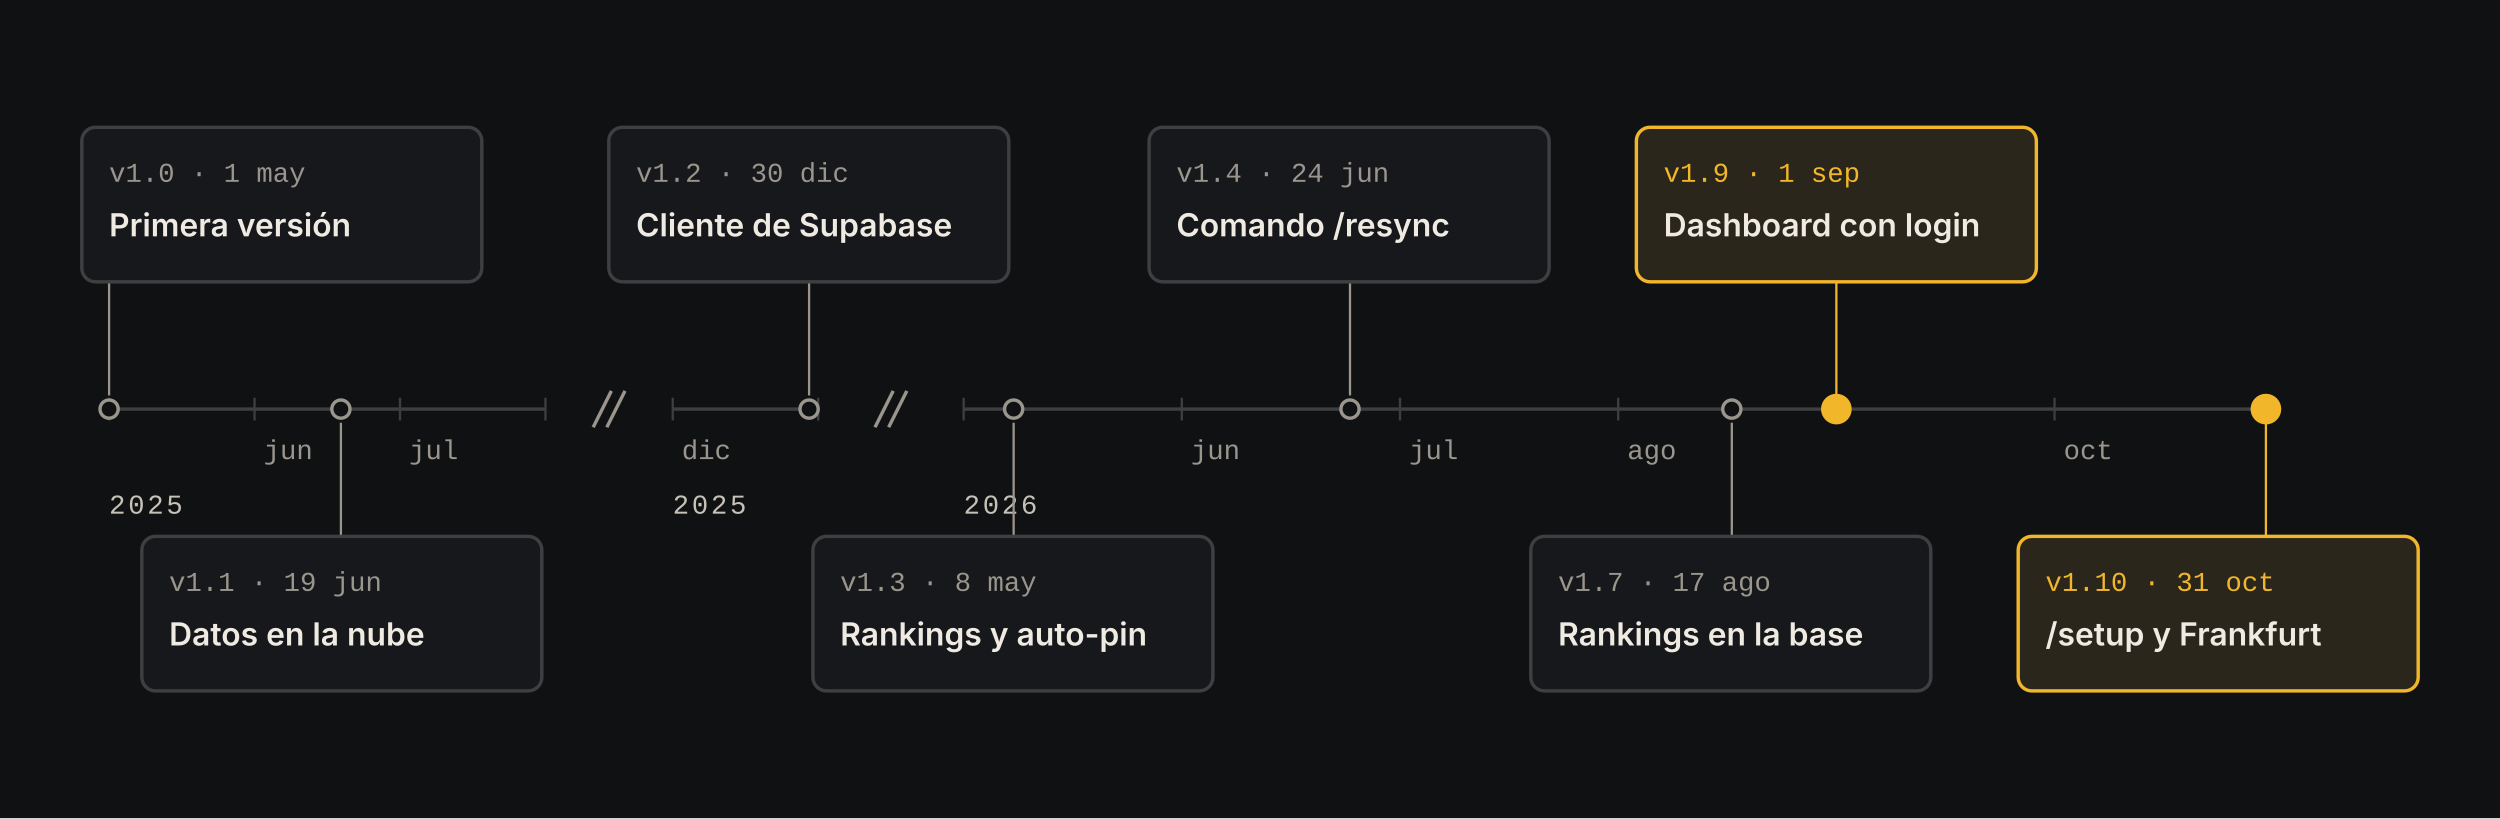
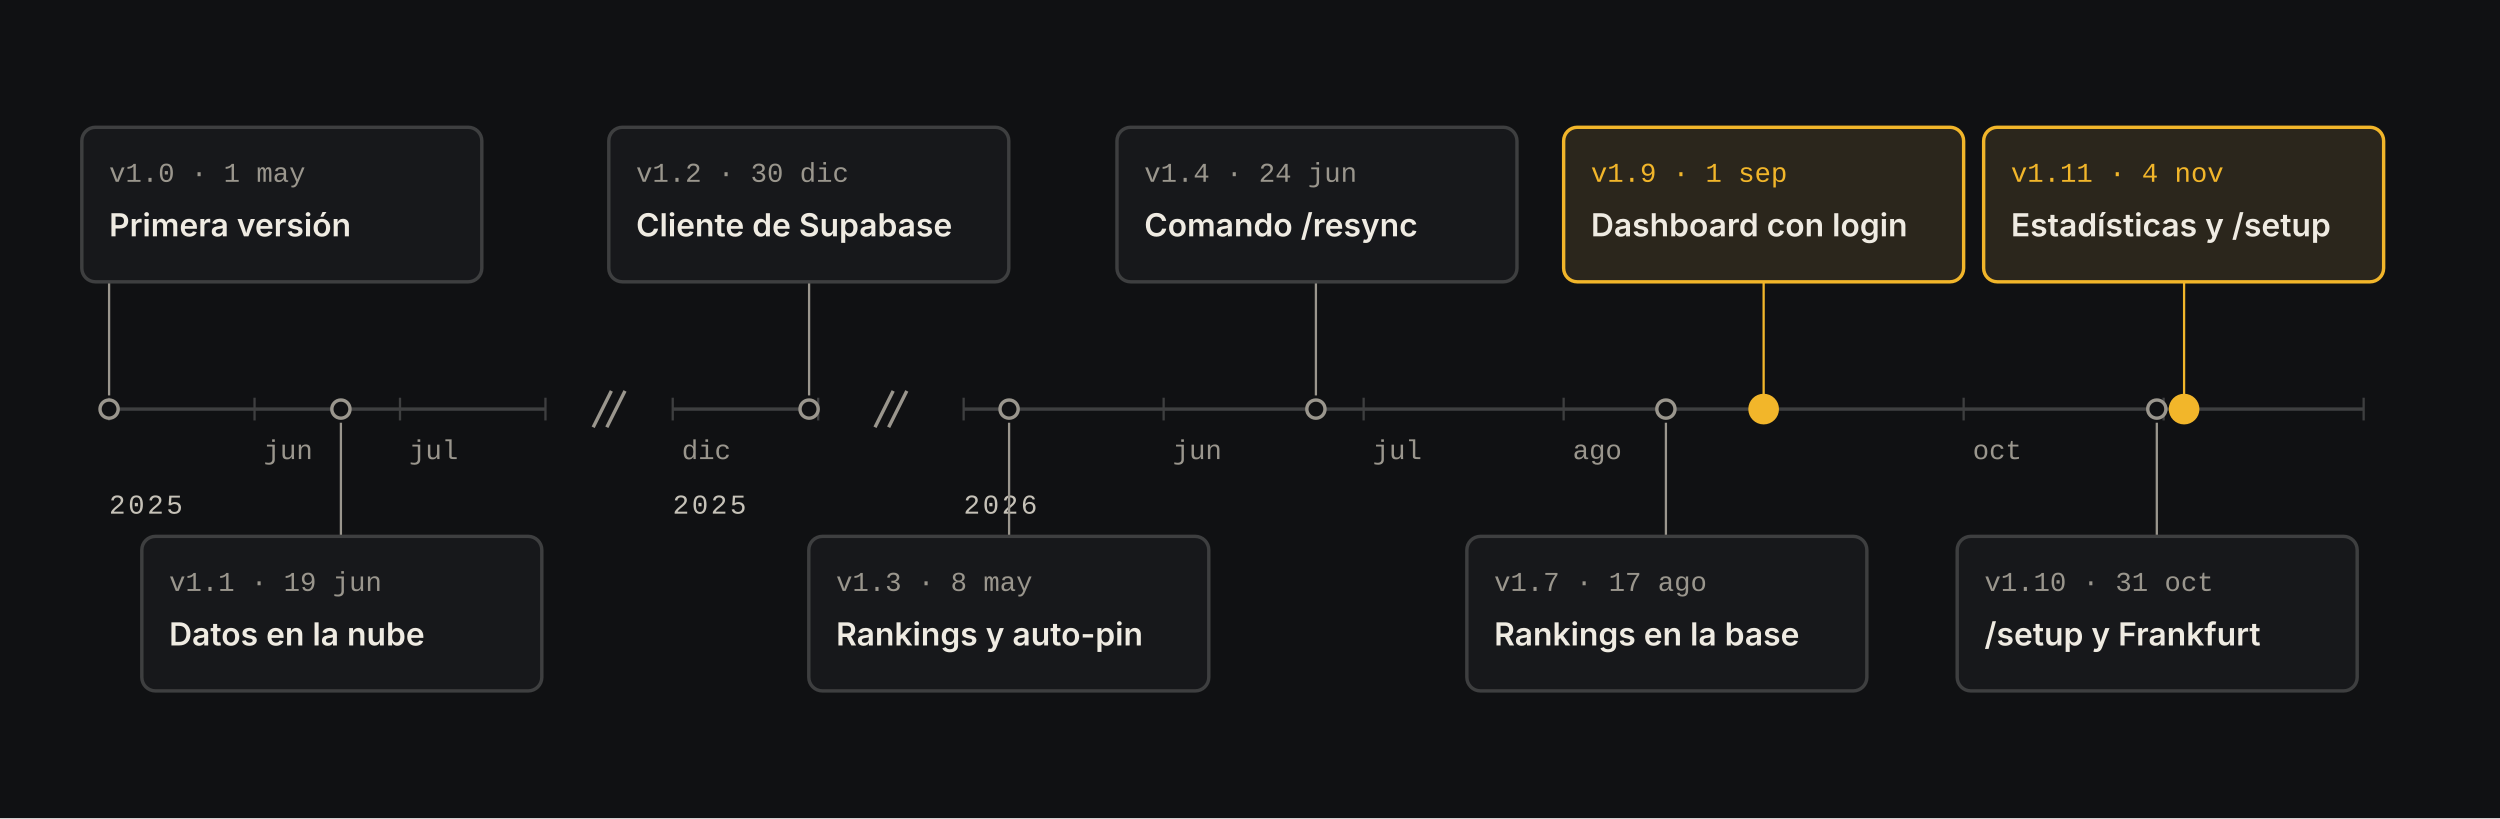
<svg xmlns="http://www.w3.org/2000/svg" width="1100" height="360" viewBox="0 0 1100 360" role="img" aria-labelledby="historia-title historia-desc">
  <defs>
    <marker id="arrow" viewBox="0 0 10 10" refX="9" refY="5" markerWidth="8" markerHeight="8" orient="auto-start-reverse">
      <path d="M0 0 L10 5 L0 10 z" fill="#9a968d" />
    </marker>
    <marker id="arrow-acc" viewBox="0 0 10 10" refX="9" refY="5" markerWidth="8" markerHeight="8" orient="auto-start-reverse">
      <path d="M0 0 L10 5 L0 10 z" fill="#f2b62a" />
    </marker>
  </defs>
  <rect width="1100" height="360" fill="#101113" />
  <path d="M48 180 H240" stroke="#3e3f40" stroke-width="1.5" />
  <path d="M48 175 V185" stroke="#3e3f40" stroke-width="1" />
  <path d="M112 175 V185" stroke="#3e3f40" stroke-width="1" />
  <path d="M176 175 V185" stroke="#3e3f40" stroke-width="1" />
  <path d="M240 175 V185" stroke="#3e3f40" stroke-width="1" />
  <path d="M296 180 H360" stroke="#3e3f40" stroke-width="1.5" />
  <path d="M296 175 V185" stroke="#3e3f40" stroke-width="1" />
  <path d="M360 175 V185" stroke="#3e3f40" stroke-width="1" />
-   <path d="M424 180 H1000" stroke="#3e3f40" stroke-width="1.5" />
+   <path d="M424 180 H1040" stroke="#3e3f40" stroke-width="1.5" />
  <path d="M424 175 V185" stroke="#3e3f40" stroke-width="1" />
-   <path d="M520 175 V185" stroke="#3e3f40" stroke-width="1" />
-   <path d="M616 175 V185" stroke="#3e3f40" stroke-width="1" />
-   <path d="M712 175 V185" stroke="#3e3f40" stroke-width="1" />
-   <path d="M808 175 V185" stroke="#3e3f40" stroke-width="1" />
-   <path d="M904 175 V185" stroke="#3e3f40" stroke-width="1" />
-   <path d="M1000 175 V185" stroke="#3e3f40" stroke-width="1" />
+   <path d="M512 175 V185" stroke="#3e3f40" stroke-width="1" />
+   <path d="M600 175 V185" stroke="#3e3f40" stroke-width="1" />
+   <path d="M688 175 V185" stroke="#3e3f40" stroke-width="1" />
+   <path d="M776 175 V185" stroke="#3e3f40" stroke-width="1" />
+   <path d="M864 175 V185" stroke="#3e3f40" stroke-width="1" />
+   <path d="M952 175 V185" stroke="#3e3f40" stroke-width="1" />
+   <path d="M1040 175 V185" stroke="#3e3f40" stroke-width="1" />
  <path d="M261.0 188 L269.0 172" stroke="#9a968d" stroke-width="1.5" />
  <path d="M267.0 188 L275.0 172" stroke="#9a968d" stroke-width="1.5" />
  <path d="M385.0 188 L393.0 172" stroke="#9a968d" stroke-width="1.5" />
  <path d="M391.0 188 L399.0 172" stroke="#9a968d" stroke-width="1.5" />
  <text x="48" y="226" font-family="'JetBrains Mono','SF Mono',Consolas,'Liberation Mono',monospace" font-size="12" font-weight="500" fill="#c6c2b8" text-anchor="start" letter-spacing="1.2">2025</text>
  <text x="296" y="226" font-family="'JetBrains Mono','SF Mono',Consolas,'Liberation Mono',monospace" font-size="12" font-weight="500" fill="#c6c2b8" text-anchor="start" letter-spacing="1.2">2025</text>
  <text x="424" y="226" font-family="'JetBrains Mono','SF Mono',Consolas,'Liberation Mono',monospace" font-size="12" font-weight="500" fill="#c6c2b8" text-anchor="start" letter-spacing="1.2">2026</text>
  <text x="116" y="202" font-family="'JetBrains Mono','SF Mono',Consolas,'Liberation Mono',monospace" font-size="12" font-weight="400" fill="#9a968d" text-anchor="start" letter-spacing="0">jun</text>
  <text x="180" y="202" font-family="'JetBrains Mono','SF Mono',Consolas,'Liberation Mono',monospace" font-size="12" font-weight="400" fill="#9a968d" text-anchor="start" letter-spacing="0">jul</text>
  <text x="300" y="202" font-family="'JetBrains Mono','SF Mono',Consolas,'Liberation Mono',monospace" font-size="12" font-weight="400" fill="#9a968d" text-anchor="start" letter-spacing="0">dic</text>
-   <text x="524" y="202" font-family="'JetBrains Mono','SF Mono',Consolas,'Liberation Mono',monospace" font-size="12" font-weight="400" fill="#9a968d" text-anchor="start" letter-spacing="0">jun</text>
-   <text x="620" y="202" font-family="'JetBrains Mono','SF Mono',Consolas,'Liberation Mono',monospace" font-size="12" font-weight="400" fill="#9a968d" text-anchor="start" letter-spacing="0">jul</text>
-   <text x="716" y="202" font-family="'JetBrains Mono','SF Mono',Consolas,'Liberation Mono',monospace" font-size="12" font-weight="400" fill="#9a968d" text-anchor="start" letter-spacing="0">ago</text>
-   <text x="908" y="202" font-family="'JetBrains Mono','SF Mono',Consolas,'Liberation Mono',monospace" font-size="12" font-weight="400" fill="#9a968d" text-anchor="start" letter-spacing="0">oct</text>
+   <text x="516" y="202" font-family="'JetBrains Mono','SF Mono',Consolas,'Liberation Mono',monospace" font-size="12" font-weight="400" fill="#9a968d" text-anchor="start" letter-spacing="0">jun</text>
+   <text x="604" y="202" font-family="'JetBrains Mono','SF Mono',Consolas,'Liberation Mono',monospace" font-size="12" font-weight="400" fill="#9a968d" text-anchor="start" letter-spacing="0">jul</text>
+   <text x="692" y="202" font-family="'JetBrains Mono','SF Mono',Consolas,'Liberation Mono',monospace" font-size="12" font-weight="400" fill="#9a968d" text-anchor="start" letter-spacing="0">ago</text>
+   <text x="868" y="202" font-family="'JetBrains Mono','SF Mono',Consolas,'Liberation Mono',monospace" font-size="12" font-weight="400" fill="#9a968d" text-anchor="start" letter-spacing="0">oct</text>
  <path d="M48 174 V124" stroke="#9a968d" stroke-width="1" />
  <circle cx="48" cy="180" r="4" fill="#101113" stroke="#9a968d" stroke-width="1.5" />
  <path d="M150 186 V236" stroke="#9a968d" stroke-width="1" />
  <circle cx="150" cy="180" r="4" fill="#101113" stroke="#9a968d" stroke-width="1.5" />
  <path d="M356 174 V124" stroke="#9a968d" stroke-width="1" />
  <circle cx="356" cy="180" r="4" fill="#101113" stroke="#9a968d" stroke-width="1.5" />
-   <path d="M446 186 V236" stroke="#9a968d" stroke-width="1" />
-   <circle cx="446" cy="180" r="4" fill="#101113" stroke="#9a968d" stroke-width="1.5" />
-   <path d="M594 174 V124" stroke="#9a968d" stroke-width="1" />
-   <circle cx="594" cy="180" r="4" fill="#101113" stroke="#9a968d" stroke-width="1.5" />
-   <path d="M762 186 V236" stroke="#9a968d" stroke-width="1" />
-   <circle cx="762" cy="180" r="4" fill="#101113" stroke="#9a968d" stroke-width="1.5" />
-   <path d="M808 174 V124" stroke="#f2b62a" stroke-width="1" />
-   <circle cx="808" cy="180" r="6" fill="#f2b62a" stroke="#f2b62a" stroke-width="1.5" />
-   <path d="M997 186 V236" stroke="#f2b62a" stroke-width="1" />
-   <circle cx="997" cy="180" r="6" fill="#f2b62a" stroke="#f2b62a" stroke-width="1.5" />
+   <path d="M444 186 V236" stroke="#9a968d" stroke-width="1" />
+   <circle cx="444" cy="180" r="4" fill="#101113" stroke="#9a968d" stroke-width="1.5" />
+   <path d="M579 174 V124" stroke="#9a968d" stroke-width="1" />
+   <circle cx="579" cy="180" r="4" fill="#101113" stroke="#9a968d" stroke-width="1.5" />
+   <path d="M733 186 V236" stroke="#9a968d" stroke-width="1" />
+   <circle cx="733" cy="180" r="4" fill="#101113" stroke="#9a968d" stroke-width="1.5" />
+   <path d="M776 174 V124" stroke="#f2b62a" stroke-width="1" />
+   <circle cx="776" cy="180" r="6" fill="#f2b62a" stroke="#f2b62a" stroke-width="1.5" />
+   <path d="M949 186 V236" stroke="#9a968d" stroke-width="1" />
+   <circle cx="949" cy="180" r="4" fill="#101113" stroke="#9a968d" stroke-width="1.5" />
+   <path d="M961 174 V124" stroke="#f2b62a" stroke-width="1" />
+   <circle cx="961" cy="180" r="6" fill="#f2b62a" stroke="#f2b62a" stroke-width="1.5" />
  <rect x="36" y="56" width="176" height="68" rx="6" fill="#17181b" stroke="#3e3f40" stroke-width="1.5" />
  <text x="48" y="80" font-family="'JetBrains Mono','SF Mono',Consolas,'Liberation Mono',monospace" font-size="12" font-weight="500" fill="#9a968d" text-anchor="start" letter-spacing="0">v1.0 · 1 may</text>
  <text x="48" y="104" font-family="'Hanken Grotesk','Mona Sans',Inter,'Segoe UI',Helvetica,Arial,sans-serif" font-size="14" font-weight="600" fill="#efebe2" text-anchor="start" letter-spacing="0">Primera versión</text>
  <rect x="62.4" y="236" width="176" height="68" rx="6" fill="#17181b" stroke="#3e3f40" stroke-width="1.5" />
  <text x="74.4" y="260" font-family="'JetBrains Mono','SF Mono',Consolas,'Liberation Mono',monospace" font-size="12" font-weight="500" fill="#9a968d" text-anchor="start" letter-spacing="0">v1.1 · 19 jun</text>
  <text x="74.4" y="284" font-family="'Hanken Grotesk','Mona Sans',Inter,'Segoe UI',Helvetica,Arial,sans-serif" font-size="14" font-weight="600" fill="#efebe2" text-anchor="start" letter-spacing="0">Datos en la nube</text>
  <rect x="267.871" y="56" width="176" height="68" rx="6" fill="#17181b" stroke="#3e3f40" stroke-width="1.5" />
  <text x="279.871" y="80" font-family="'JetBrains Mono','SF Mono',Consolas,'Liberation Mono',monospace" font-size="12" font-weight="500" fill="#9a968d" text-anchor="start" letter-spacing="0">v1.2 · 30 dic</text>
  <text x="279.871" y="104" font-family="'Hanken Grotesk','Mona Sans',Inter,'Segoe UI',Helvetica,Arial,sans-serif" font-size="14" font-weight="600" fill="#efebe2" text-anchor="start" letter-spacing="0">Cliente de Supabase</text>
-   <rect x="357.677" y="236" width="176" height="68" rx="6" fill="#17181b" stroke="#3e3f40" stroke-width="1.5" />
-   <text x="369.677" y="260" font-family="'JetBrains Mono','SF Mono',Consolas,'Liberation Mono',monospace" font-size="12" font-weight="500" fill="#9a968d" text-anchor="start" letter-spacing="0">v1.3 · 8 may</text>
-   <text x="369.677" y="284" font-family="'Hanken Grotesk','Mona Sans',Inter,'Segoe UI',Helvetica,Arial,sans-serif" font-size="14" font-weight="600" fill="#efebe2" text-anchor="start" letter-spacing="0">Rankings y auto-pin</text>
-   <rect x="505.6" y="56" width="176" height="68" rx="6" fill="#17181b" stroke="#3e3f40" stroke-width="1.5" />
-   <text x="517.6" y="80" font-family="'JetBrains Mono','SF Mono',Consolas,'Liberation Mono',monospace" font-size="12" font-weight="500" fill="#9a968d" text-anchor="start" letter-spacing="0">v1.4 · 24 jun</text>
-   <text x="517.6" y="104" font-family="'Hanken Grotesk','Mona Sans',Inter,'Segoe UI',Helvetica,Arial,sans-serif" font-size="14" font-weight="600" fill="#efebe2" text-anchor="start" letter-spacing="0">Comando /resync</text>
-   <rect x="673.548" y="236" width="176" height="68" rx="6" fill="#17181b" stroke="#3e3f40" stroke-width="1.5" />
-   <text x="685.548" y="260" font-family="'JetBrains Mono','SF Mono',Consolas,'Liberation Mono',monospace" font-size="12" font-weight="500" fill="#9a968d" text-anchor="start" letter-spacing="0">v1.7 · 17 ago</text>
-   <text x="685.548" y="284" font-family="'Hanken Grotesk','Mona Sans',Inter,'Segoe UI',Helvetica,Arial,sans-serif" font-size="14" font-weight="600" fill="#efebe2" text-anchor="start" letter-spacing="0">Rankings en la base</text>
-   <rect x="720.0" y="56" width="176" height="68" rx="6" fill="#2b261c" stroke="#f2b62a" stroke-width="1.5" />
-   <text x="732.0" y="80" font-family="'JetBrains Mono','SF Mono',Consolas,'Liberation Mono',monospace" font-size="12" font-weight="500" fill="#f2b62a" text-anchor="start" letter-spacing="0">v1.9 · 1 sep</text>
-   <text x="732.0" y="104" font-family="'Hanken Grotesk','Mona Sans',Inter,'Segoe UI',Helvetica,Arial,sans-serif" font-size="14" font-weight="600" fill="#efebe2" text-anchor="start" letter-spacing="0">Dashboard con login</text>
-   <rect x="888" y="236" width="176" height="68" rx="6" fill="#2b261c" stroke="#f2b62a" stroke-width="1.5" />
-   <text x="900" y="260" font-family="'JetBrains Mono','SF Mono',Consolas,'Liberation Mono',monospace" font-size="12" font-weight="500" fill="#f2b62a" text-anchor="start" letter-spacing="0">v1.10 · 31 oct</text>
-   <text x="900" y="284" font-family="'Hanken Grotesk','Mona Sans',Inter,'Segoe UI',Helvetica,Arial,sans-serif" font-size="14" font-weight="600" fill="#efebe2" text-anchor="start" letter-spacing="0">/setup y Frankfurt</text>
+   <rect x="355.871" y="236" width="176" height="68" rx="6" fill="#17181b" stroke="#3e3f40" stroke-width="1.5" />
+   <text x="367.871" y="260" font-family="'JetBrains Mono','SF Mono',Consolas,'Liberation Mono',monospace" font-size="12" font-weight="500" fill="#9a968d" text-anchor="start" letter-spacing="0">v1.3 · 8 may</text>
+   <text x="367.871" y="284" font-family="'Hanken Grotesk','Mona Sans',Inter,'Segoe UI',Helvetica,Arial,sans-serif" font-size="14" font-weight="600" fill="#efebe2" text-anchor="start" letter-spacing="0">Rankings y auto-pin</text>
+   <rect x="491.467" y="56" width="176" height="68" rx="6" fill="#17181b" stroke="#3e3f40" stroke-width="1.5" />
+   <text x="503.467" y="80" font-family="'JetBrains Mono','SF Mono',Consolas,'Liberation Mono',monospace" font-size="12" font-weight="500" fill="#9a968d" text-anchor="start" letter-spacing="0">v1.4 · 24 jun</text>
+   <text x="503.467" y="104" font-family="'Hanken Grotesk','Mona Sans',Inter,'Segoe UI',Helvetica,Arial,sans-serif" font-size="14" font-weight="600" fill="#efebe2" text-anchor="start" letter-spacing="0">Comando /resync</text>
+   <rect x="645.419" y="236" width="176" height="68" rx="6" fill="#17181b" stroke="#3e3f40" stroke-width="1.5" />
+   <text x="657.419" y="260" font-family="'JetBrains Mono','SF Mono',Consolas,'Liberation Mono',monospace" font-size="12" font-weight="500" fill="#9a968d" text-anchor="start" letter-spacing="0">v1.7 · 17 ago</text>
+   <text x="657.419" y="284" font-family="'Hanken Grotesk','Mona Sans',Inter,'Segoe UI',Helvetica,Arial,sans-serif" font-size="14" font-weight="600" fill="#efebe2" text-anchor="start" letter-spacing="0">Rankings en la base</text>
+   <rect x="688.0" y="56" width="176" height="68" rx="6" fill="#2b261c" stroke="#f2b62a" stroke-width="1.5" />
+   <text x="700.0" y="80" font-family="'JetBrains Mono','SF Mono',Consolas,'Liberation Mono',monospace" font-size="12" font-weight="500" fill="#f2b62a" text-anchor="start" letter-spacing="0">v1.9 · 1 sep</text>
+   <text x="700.0" y="104" font-family="'Hanken Grotesk','Mona Sans',Inter,'Segoe UI',Helvetica,Arial,sans-serif" font-size="14" font-weight="600" fill="#efebe2" text-anchor="start" letter-spacing="0">Dashboard con login</text>
+   <rect x="861.161" y="236" width="176" height="68" rx="6" fill="#17181b" stroke="#3e3f40" stroke-width="1.5" />
+   <text x="873.161" y="260" font-family="'JetBrains Mono','SF Mono',Consolas,'Liberation Mono',monospace" font-size="12" font-weight="500" fill="#9a968d" text-anchor="start" letter-spacing="0">v1.10 · 31 oct</text>
+   <text x="873.161" y="284" font-family="'Hanken Grotesk','Mona Sans',Inter,'Segoe UI',Helvetica,Arial,sans-serif" font-size="14" font-weight="600" fill="#efebe2" text-anchor="start" letter-spacing="0">/setup y Frankfurt</text>
+   <rect x="872.8" y="56" width="176" height="68" rx="6" fill="#2b261c" stroke="#f2b62a" stroke-width="1.5" />
+   <text x="884.8" y="80" font-family="'JetBrains Mono','SF Mono',Consolas,'Liberation Mono',monospace" font-size="12" font-weight="500" fill="#f2b62a" text-anchor="start" letter-spacing="0">v1.11 · 4 nov</text>
+   <text x="884.8" y="104" font-family="'Hanken Grotesk','Mona Sans',Inter,'Segoe UI',Helvetica,Arial,sans-serif" font-size="14" font-weight="600" fill="#efebe2" text-anchor="start" letter-spacing="0">Estadísticas y /setup</text>
</svg>
